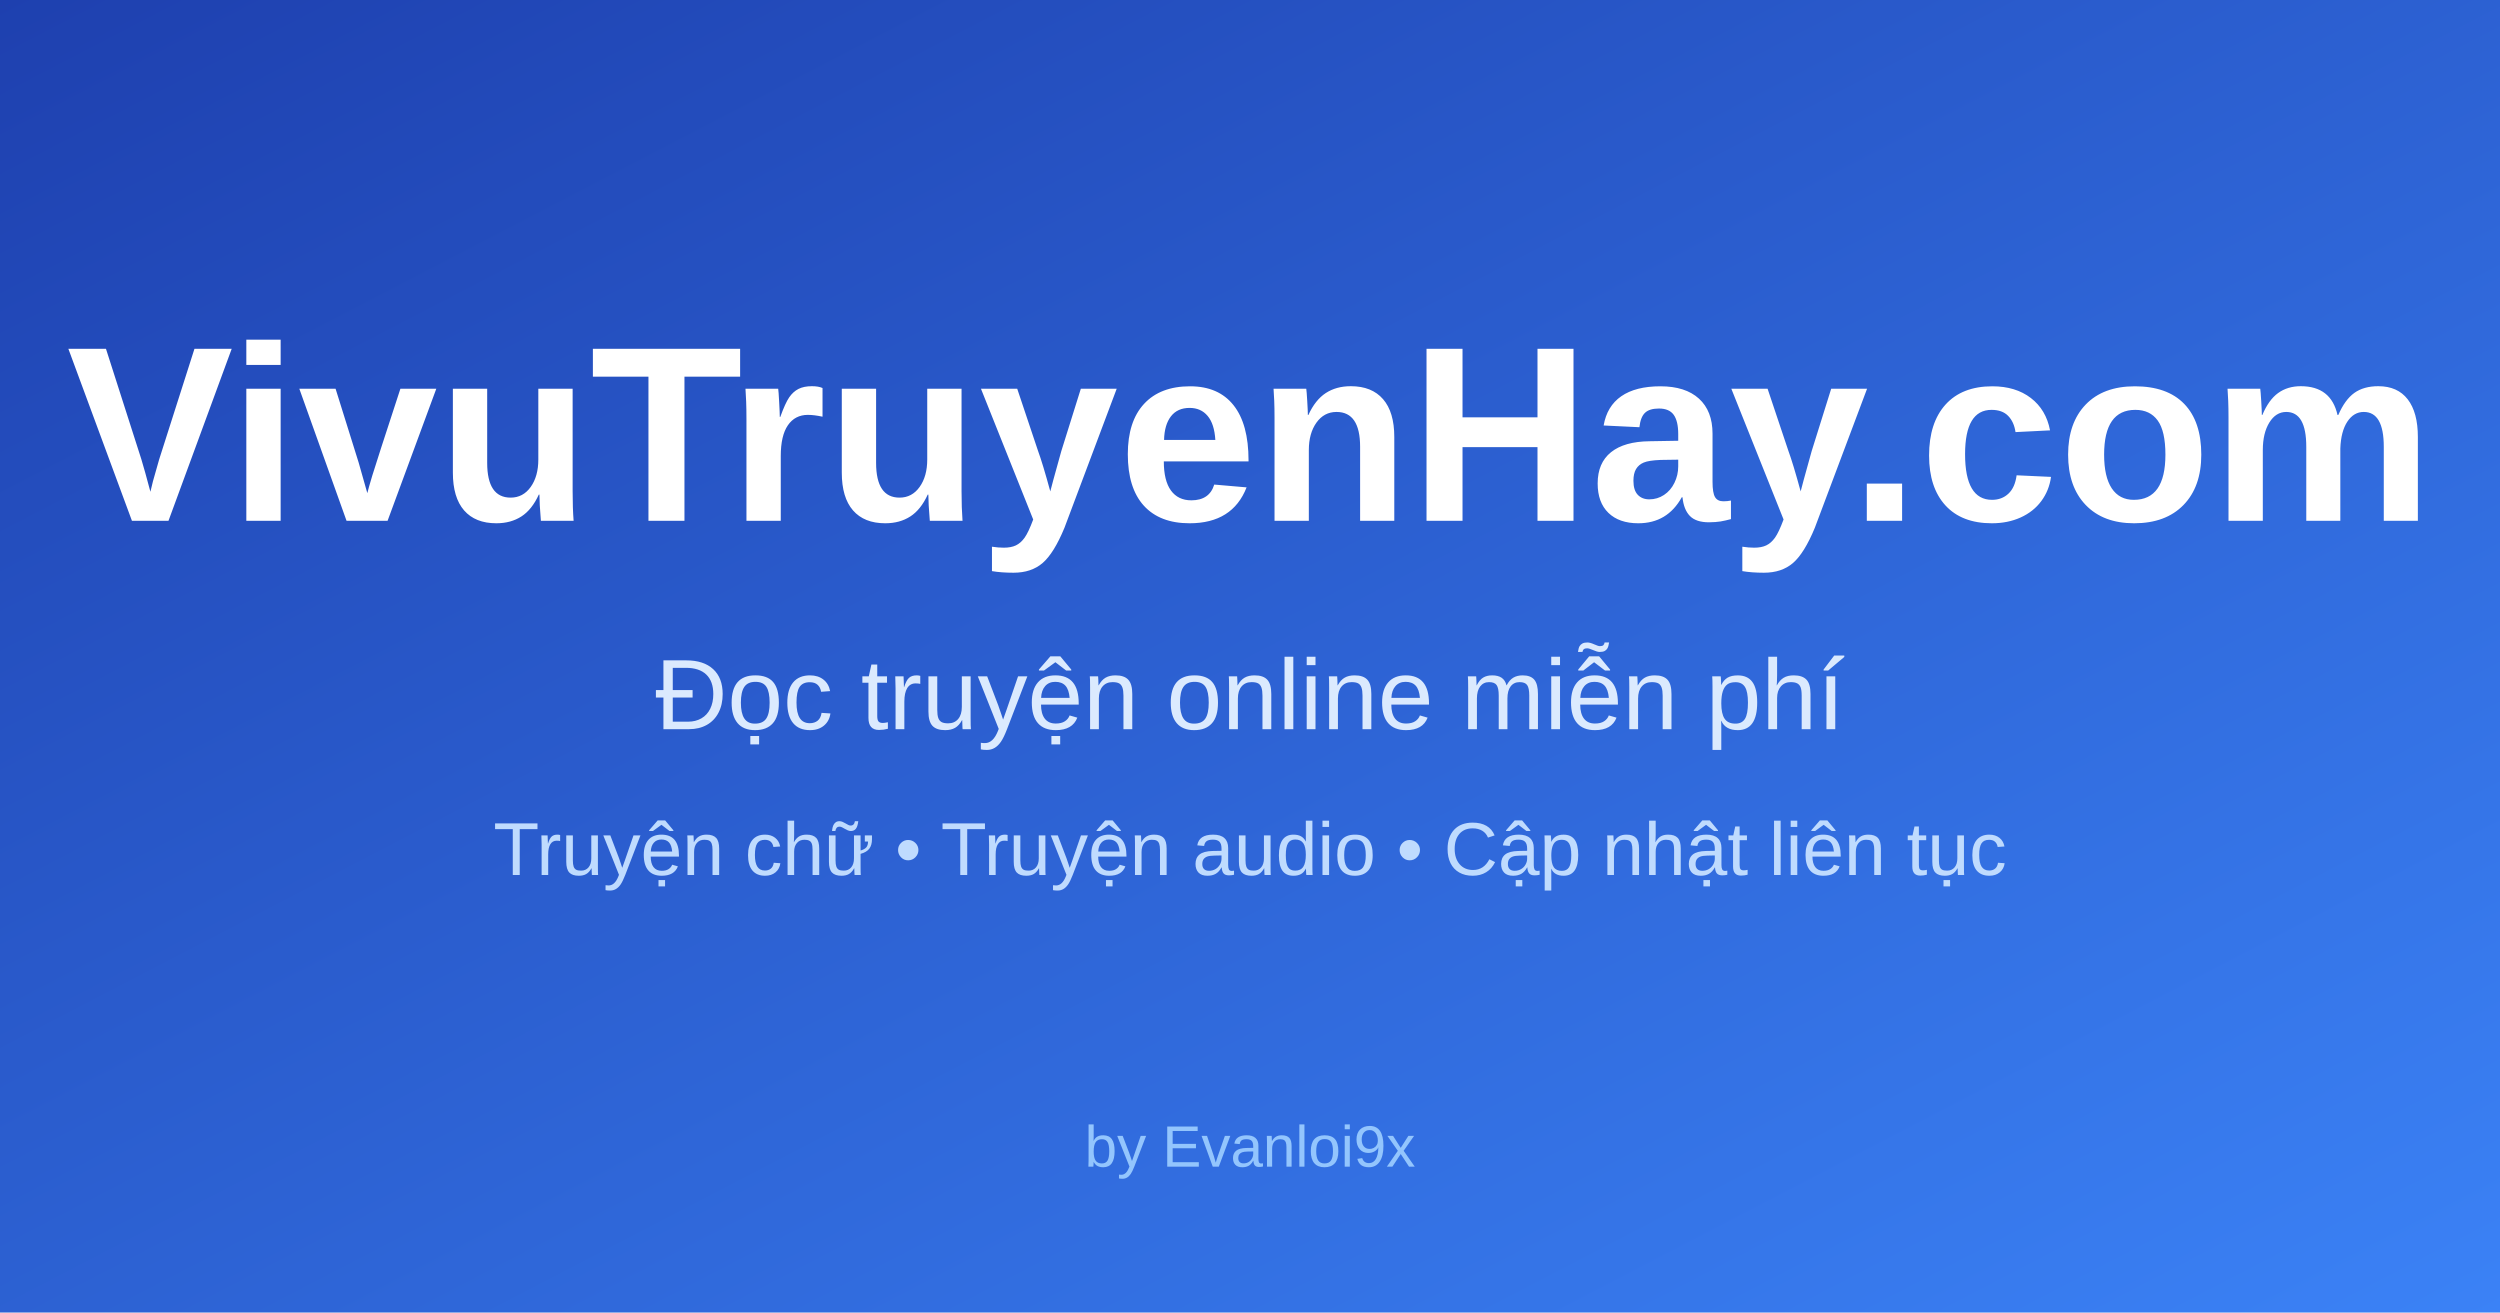
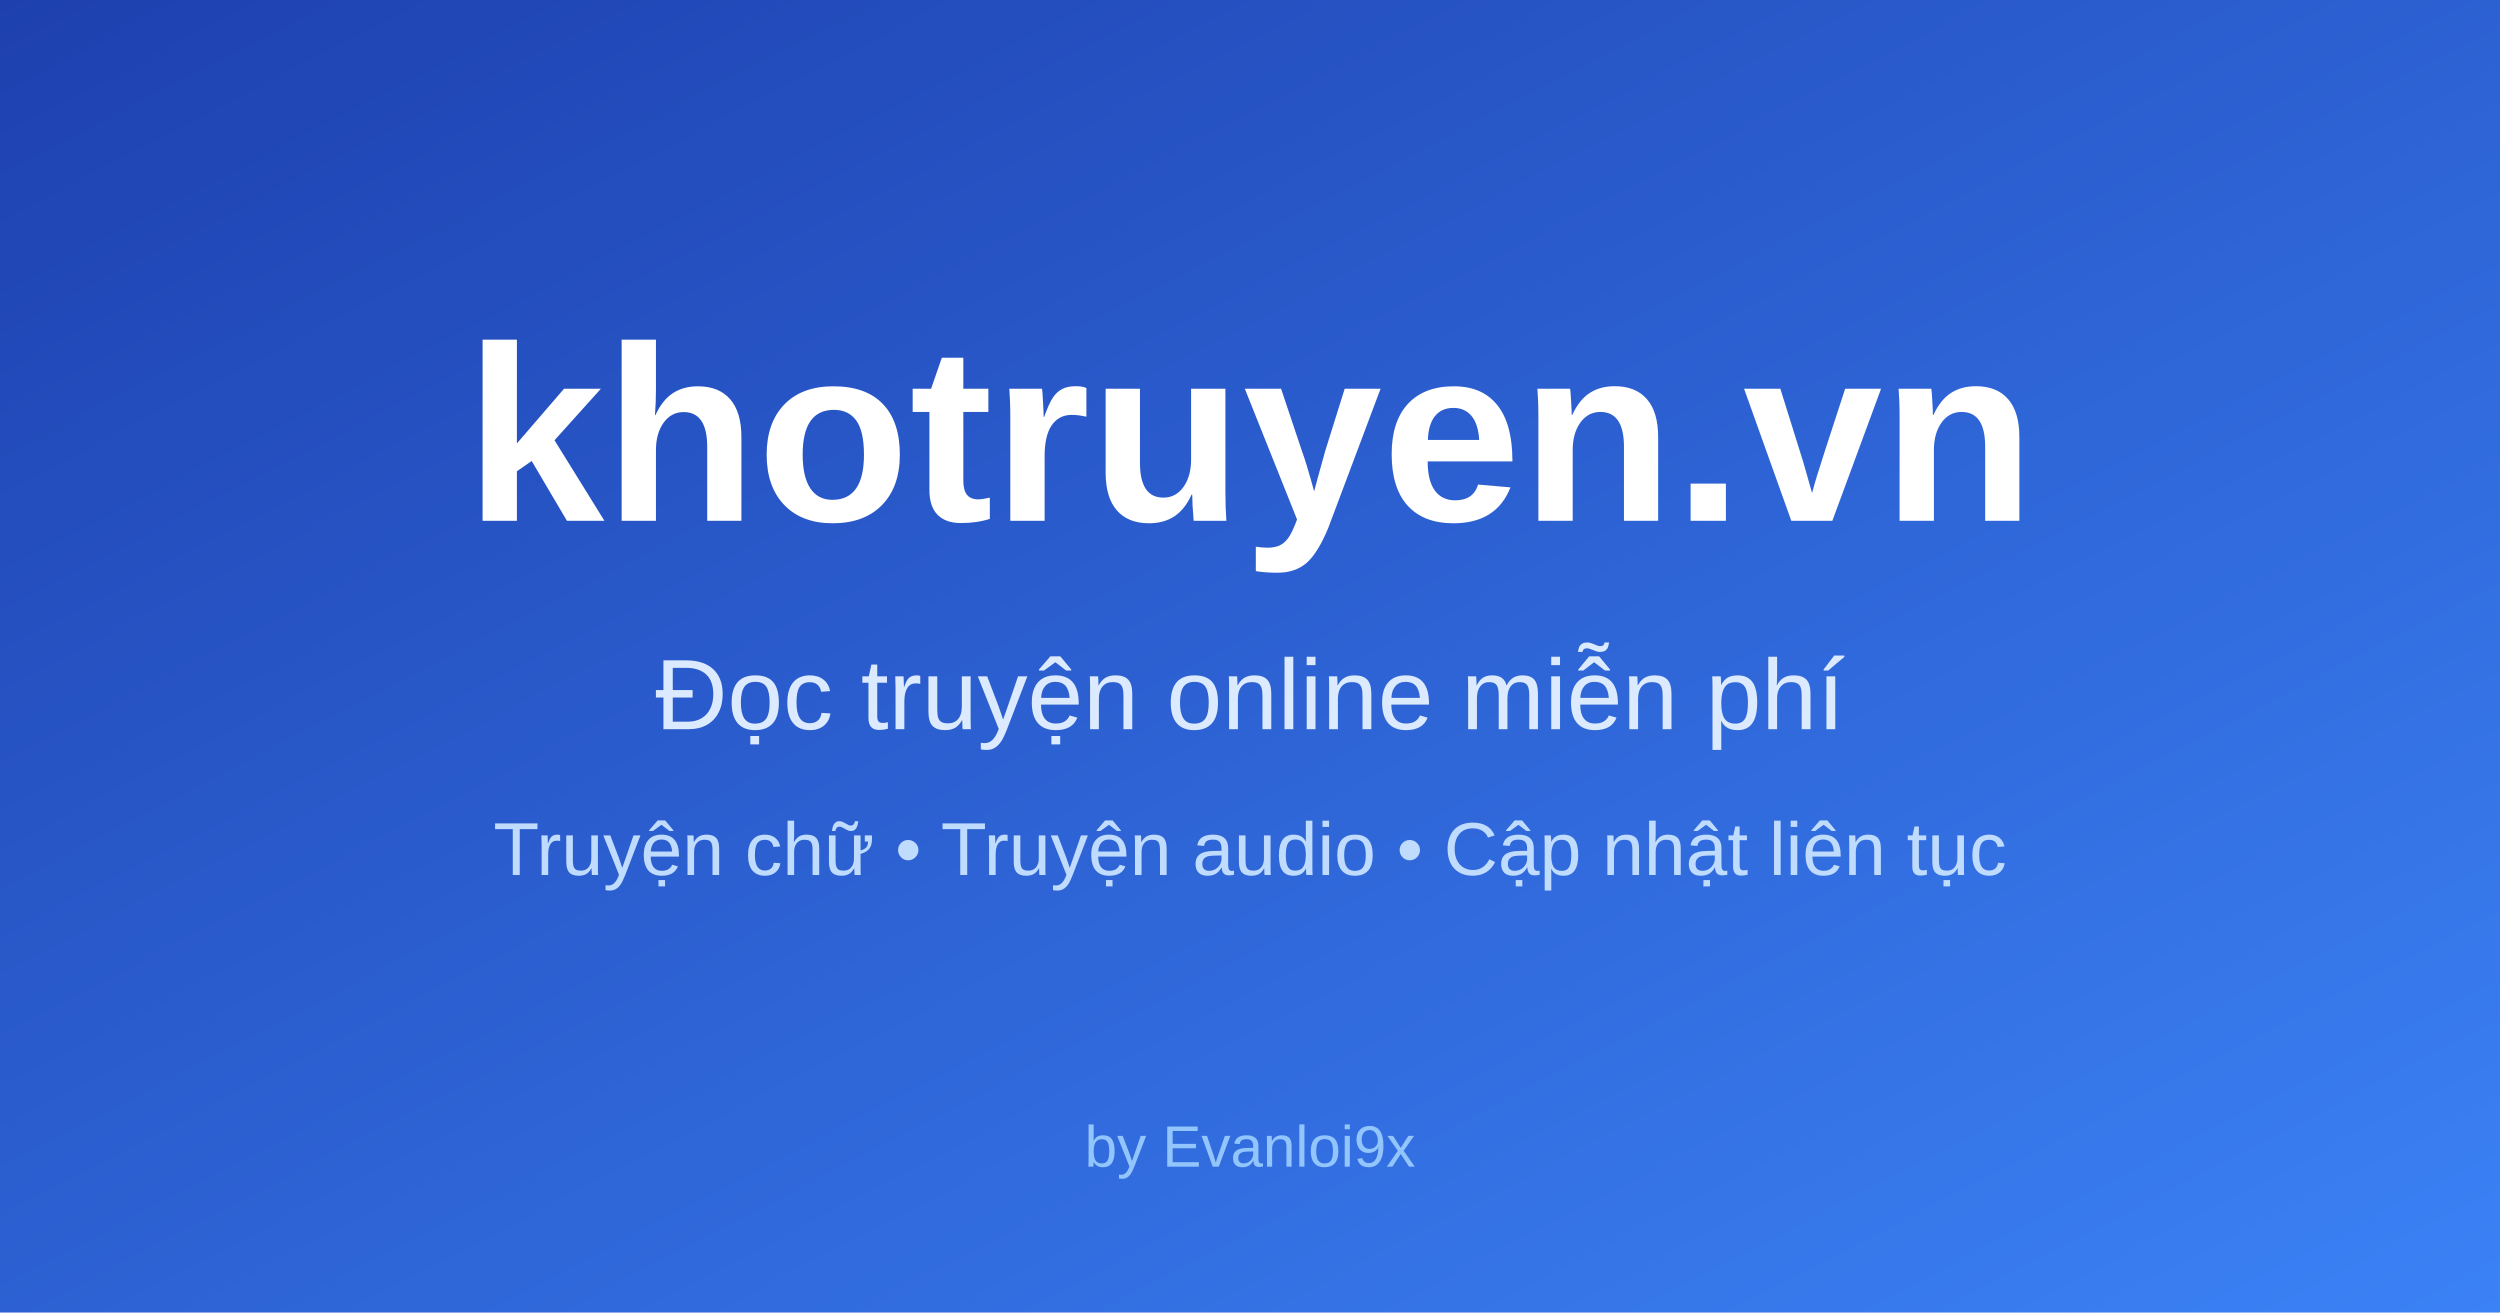
<svg xmlns="http://www.w3.org/2000/svg" viewBox="0 0 1200 630" width="1200" height="630">
  <defs>
    <linearGradient id="grad" x1="0%" y1="0%" x2="100%" y2="100%">
      <stop offset="0%" style="stop-color:#1e40af;stop-opacity:1" />
      <stop offset="100%" style="stop-color:#3b82f6;stop-opacity:1" />
    </linearGradient>
  </defs>
  <rect width="1200" height="630" fill="url(#grad)" />
-   <text x="600" y="250" font-family="Arial, sans-serif" font-size="120" font-weight="bold" fill="white" text-anchor="middle">VivuTruyenHay.com</text>
+   <text x="600" y="250" font-family="Arial, sans-serif" font-size="120" font-weight="bold" fill="white" text-anchor="middle">khotruyen.vn</text>
  <text x="600" y="350" font-family="Arial, sans-serif" font-size="48" fill="#dbeafe" text-anchor="middle">Đọc truyện online miễn phí</text>
  <text x="600" y="420" font-family="Arial, sans-serif" font-size="36" fill="#bfdbfe" text-anchor="middle">Truyện chữ • Truyện audio • Cập nhật liên tục</text>
  <text x="600" y="560" font-family="Arial, sans-serif" font-size="28" fill="#93c5fd" text-anchor="middle">by Evanloi9x</text>
</svg>
